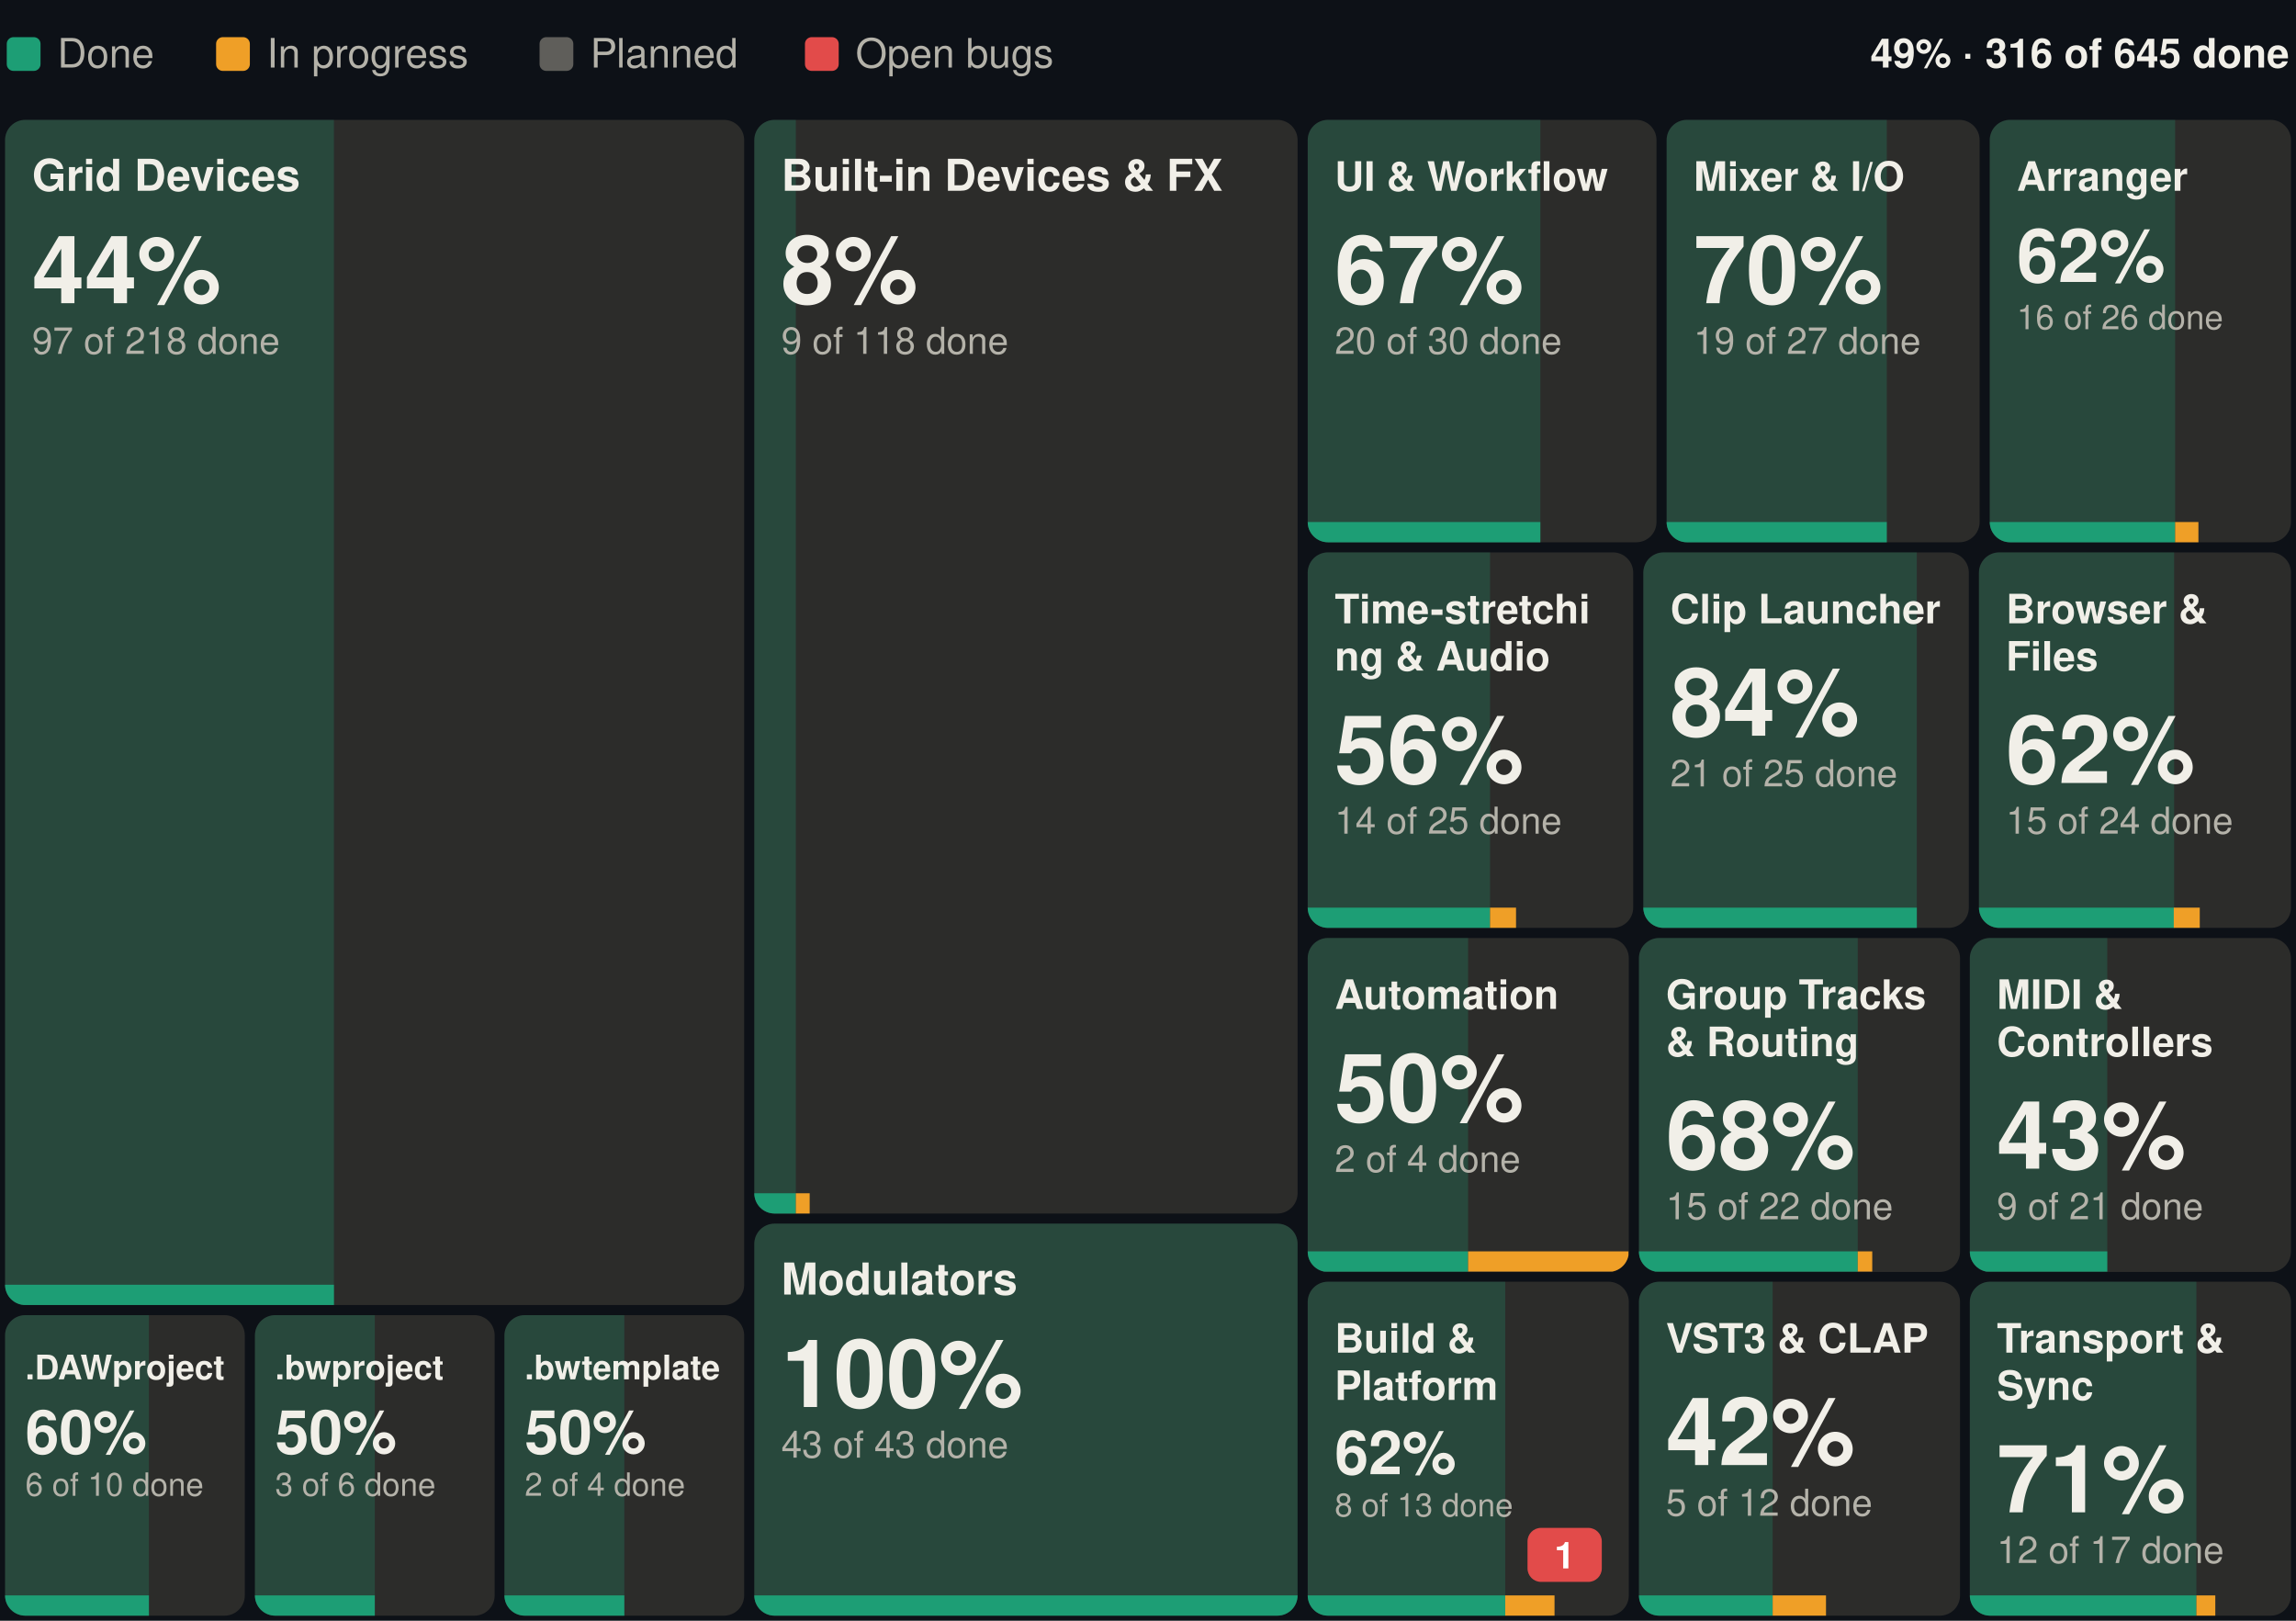
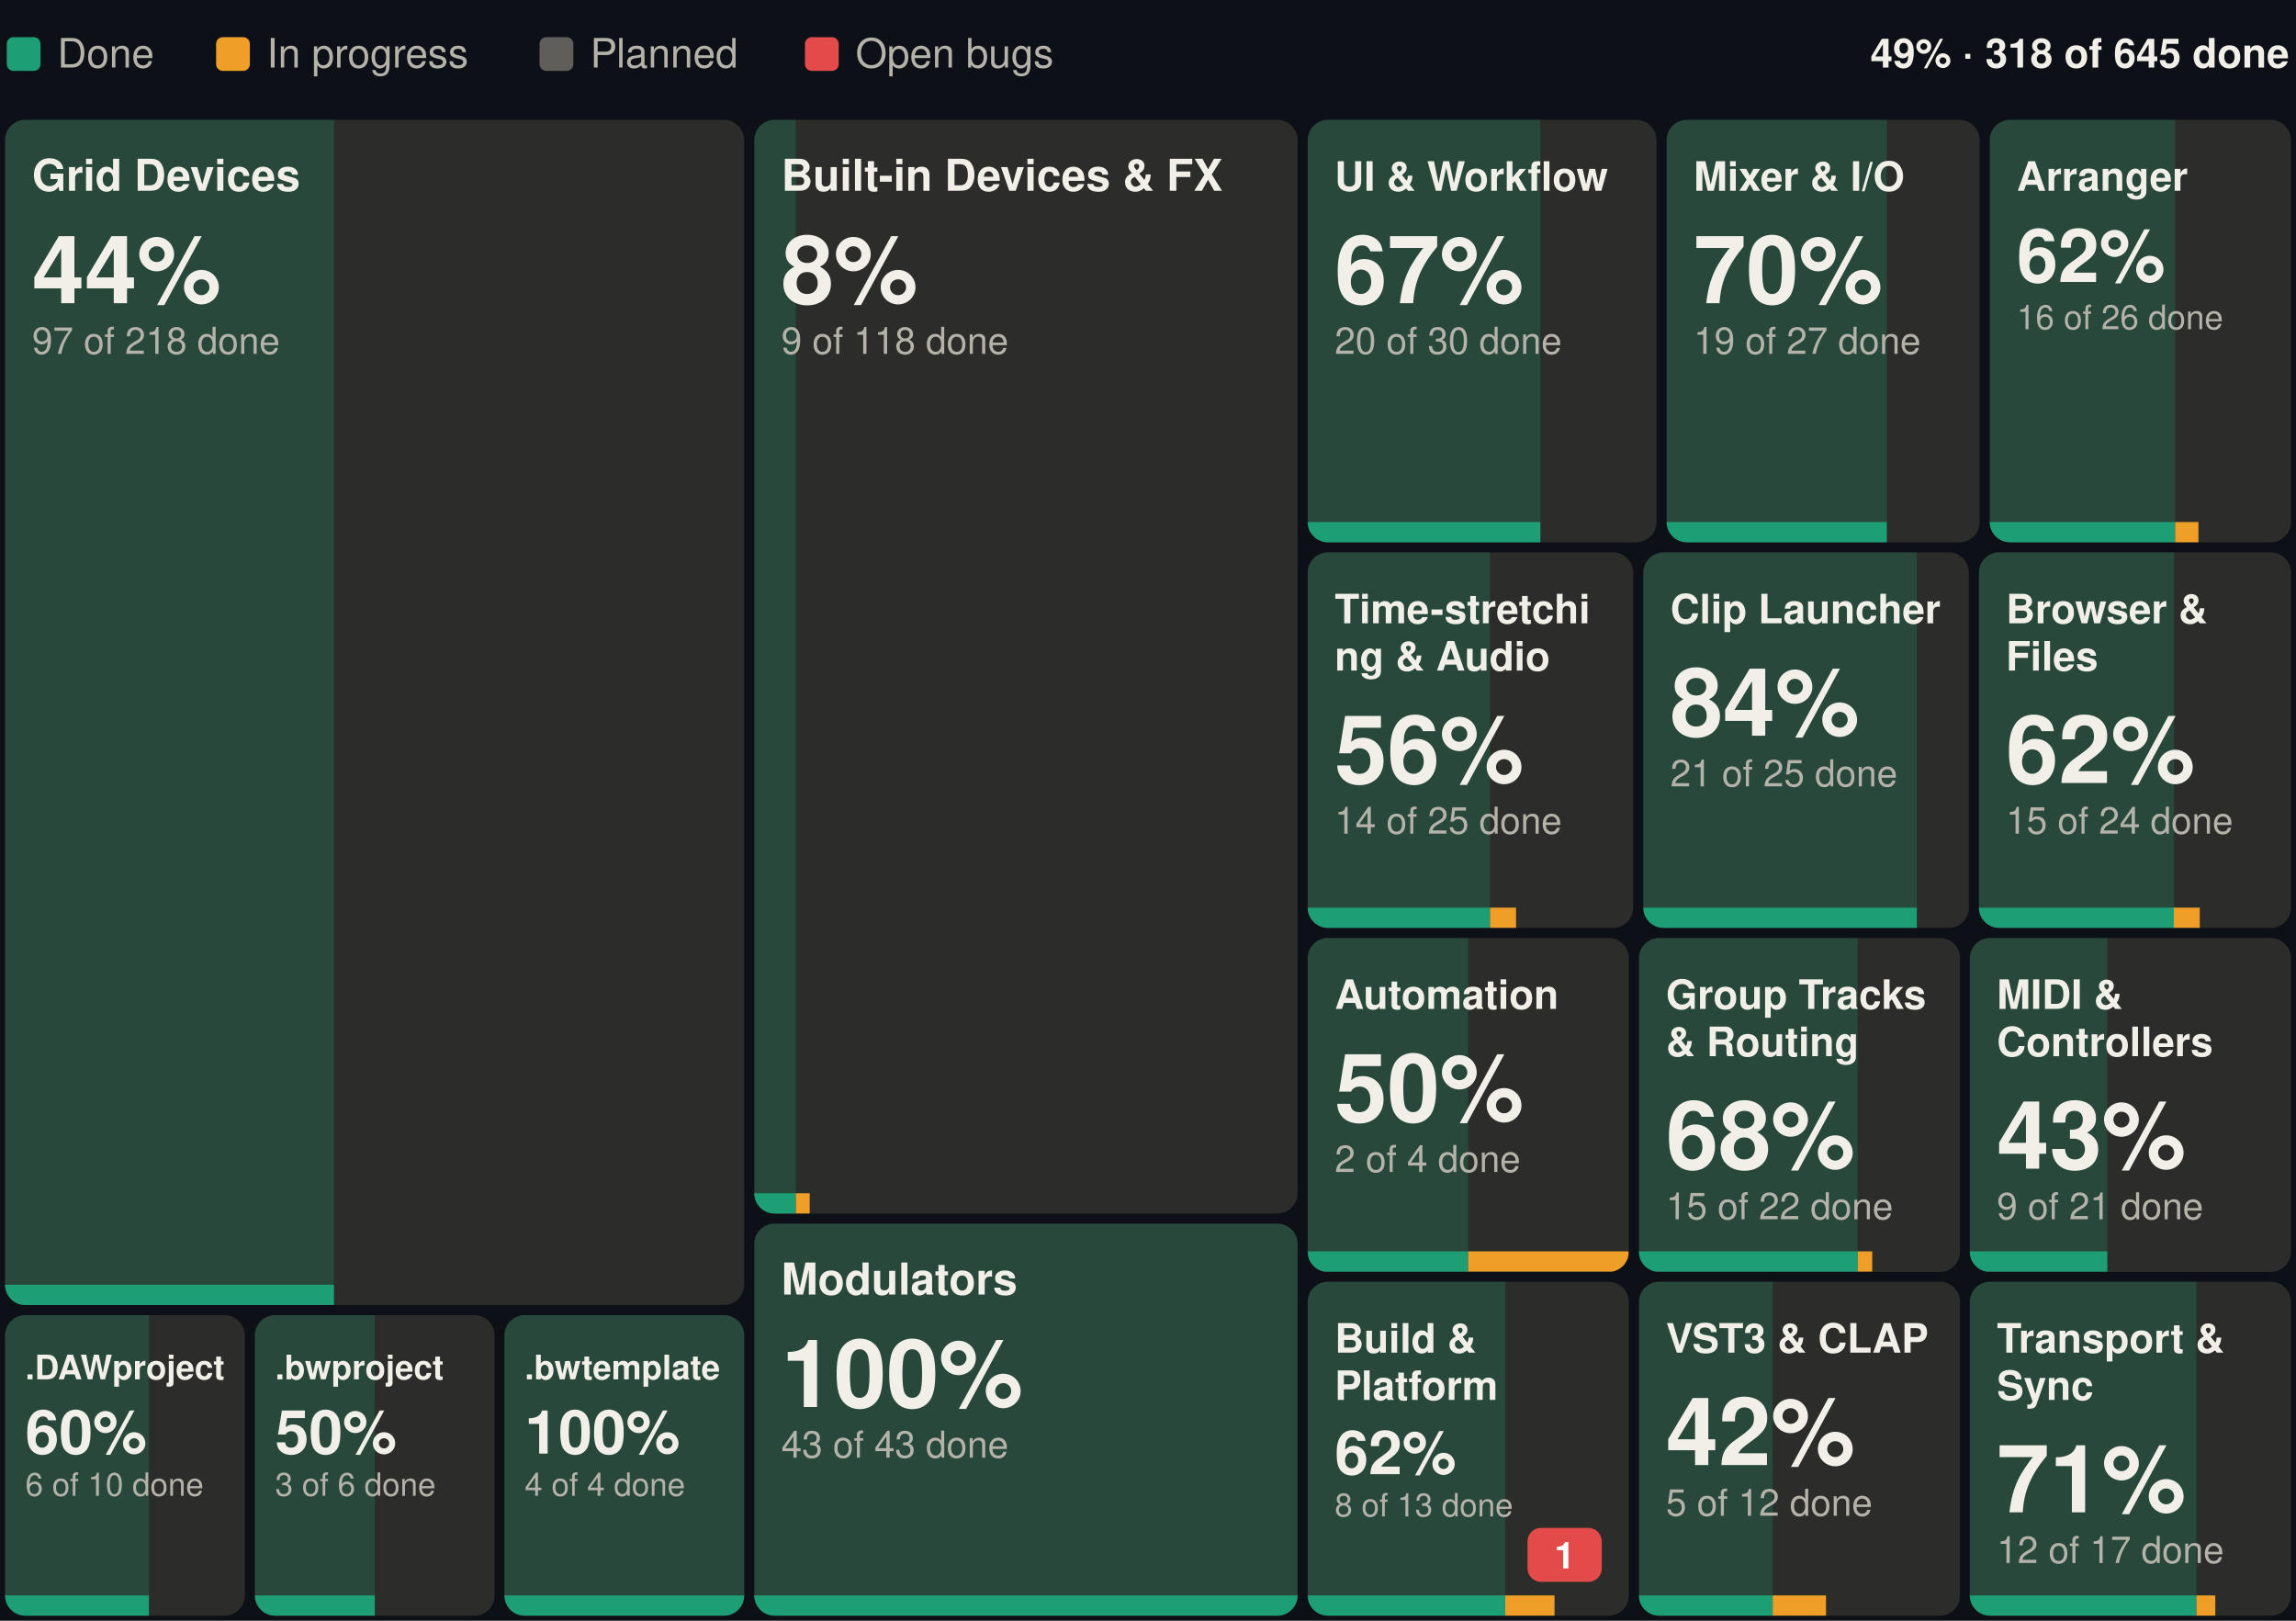
- <svg xmlns="http://www.w3.org/2000/svg" width="680" height="480" viewBox="0 0 680 480" font-family="-apple-system, BlinkMacSystemFont, 'Segoe UI', Helvetica, Arial, sans-serif" role="img" aria-label="Hikaru OpenLive vs Bitwig Studio 5.1.7: 316 of 645 features done">
+ <svg xmlns="http://www.w3.org/2000/svg" width="680" height="480" viewBox="0 0 680 480" font-family="-apple-system, BlinkMacSystemFont, 'Segoe UI', Helvetica, Arial, sans-serif" role="img" aria-label="Hikaru OpenLive vs Bitwig Studio 5.1.7: 318 of 645 features done">
  <rect width="680" height="480" fill="#0d1117" />
-   <text x="678.0" y="20.0" font-size="12" font-weight="600" text-anchor="end" fill="#F1EFE8">49% · 316 of 645 done</text>
+   <text x="678.0" y="20.0" font-size="12" font-weight="600" text-anchor="end" fill="#F1EFE8">49% · 318 of 645 done</text>
  <rect x="2.0" y="11" width="10" height="10" rx="2" fill="#1D9E75" />
  <text x="17.0" y="20.0" font-size="12" fill="#B4B2A9">Done</text>
  <rect x="64.0" y="11" width="10" height="10" rx="2" fill="#EF9F27" />
  <text x="79.0" y="20.0" font-size="12" fill="#B4B2A9">In progress</text>
  <rect x="159.8" y="11" width="10" height="10" rx="2" fill="#5F5E5A" />
  <text x="174.8" y="20.0" font-size="12" fill="#B4B2A9">Planned</text>
  <rect x="238.4" y="11" width="10" height="10" rx="2" fill="#E24B4A" />
  <text x="253.4" y="20.0" font-size="12" fill="#B4B2A9">Open bugs</text>
  <g>
    <clipPath id="b0">
      <rect x="486.7" y="163.6" width="96.4" height="111.2" rx="6" />
    </clipPath>
    <g clip-path="url(#b0)">
      <rect x="486.7" y="163.6" width="96.4" height="111.2" fill="#2C2C2A" />
      <rect x="486.7" y="163.6" width="81.0" height="111.2" fill="#1D9E75" fill-opacity="0.25" />
      <rect x="486.7" y="268.8" width="81.0" height="6" fill="#1D9E75" />
    </g>
    <text x="494.7" y="184.6" font-size="12" font-weight="600" fill="#F1EFE8">Clip Launcher</text>
    <text x="494.7" y="217.9" font-size="28" font-weight="600" fill="#F1EFE8">84%</text>
    <text x="494.7" y="232.9" font-size="11" fill="#B4B2A9">21 of 25 done</text>
  </g>
  <g>
    <clipPath id="b1">
      <rect x="589.3" y="35.5" width="89.2" height="125.1" rx="6" />
    </clipPath>
    <g clip-path="url(#b1)">
      <rect x="589.3" y="35.5" width="89.2" height="125.1" fill="#2C2C2A" />
      <rect x="589.3" y="35.5" width="54.9" height="125.1" fill="#1D9E75" fill-opacity="0.25" />
      <rect x="589.3" y="154.6" width="54.9" height="6" fill="#1D9E75" />
      <rect x="644.2" y="154.6" width="6.9" height="6" fill="#EF9F27" />
    </g>
    <text x="597.3" y="56.5" font-size="12" font-weight="600" fill="#F1EFE8">Arranger</text>
    <text x="597.3" y="83.5" font-size="22" font-weight="600" fill="#F1EFE8">62%</text>
    <text x="597.3" y="97.5" font-size="10" fill="#B4B2A9">16 of 26 done</text>
  </g>
  <g>
    <clipPath id="b2">
      <rect x="583.4" y="379.6" width="95.1" height="98.9" rx="6" />
    </clipPath>
    <g clip-path="url(#b2)">
      <rect x="583.4" y="379.6" width="95.1" height="98.9" fill="#2C2C2A" />
      <rect x="583.4" y="379.6" width="67.1" height="98.9" fill="#1D9E75" fill-opacity="0.25" />
      <rect x="583.4" y="472.5" width="67.1" height="6" fill="#1D9E75" />
      <rect x="650.5" y="472.5" width="5.6" height="6" fill="#EF9F27" />
    </g>
    <text x="591.4" y="400.6" font-size="12" font-weight="600" fill="#F1EFE8">Transport &amp;</text>
    <text x="591.4" y="414.6" font-size="12" font-weight="600" fill="#F1EFE8">Sync</text>
    <text x="591.4" y="447.9" font-size="28" font-weight="600" fill="#F1EFE8">71%</text>
    <text x="591.4" y="462.9" font-size="11" fill="#B4B2A9">12 of 17 done</text>
  </g>
  <g>
    <clipPath id="b3">
      <rect x="485.4" y="277.8" width="95.1" height="98.9" rx="6" />
    </clipPath>
    <g clip-path="url(#b3)">
      <rect x="485.4" y="277.8" width="95.1" height="98.9" fill="#2C2C2A" />
      <rect x="485.4" y="277.8" width="64.8" height="98.9" fill="#1D9E75" fill-opacity="0.25" />
      <rect x="485.4" y="370.6" width="64.8" height="6" fill="#1D9E75" />
      <rect x="550.2" y="370.6" width="4.3" height="6" fill="#EF9F27" />
    </g>
    <text x="493.4" y="298.8" font-size="12" font-weight="600" fill="#F1EFE8">Group Tracks</text>
    <text x="493.4" y="312.8" font-size="12" font-weight="600" fill="#F1EFE8">&amp; Routing</text>
    <text x="493.4" y="346.1" font-size="28" font-weight="600" fill="#F1EFE8">68%</text>
    <text x="493.4" y="361.1" font-size="11" fill="#B4B2A9">15 of 22 done</text>
  </g>
  <g>
    <clipPath id="b4">
      <rect x="387.3" y="163.6" width="96.4" height="111.2" rx="6" />
    </clipPath>
    <g clip-path="url(#b4)">
      <rect x="387.3" y="163.6" width="96.4" height="111.2" fill="#2C2C2A" />
      <rect x="387.3" y="163.6" width="54.0" height="111.2" fill="#1D9E75" fill-opacity="0.25" />
      <rect x="387.3" y="268.8" width="54.0" height="6" fill="#1D9E75" />
      <rect x="441.3" y="268.8" width="7.7" height="6" fill="#EF9F27" />
    </g>
    <text x="395.3" y="184.6" font-size="12" font-weight="600" fill="#F1EFE8">Time-stretchi</text>
    <text x="395.3" y="198.6" font-size="12" font-weight="600" fill="#F1EFE8">ng &amp; Audio</text>
    <text x="395.3" y="231.9" font-size="28" font-weight="600" fill="#F1EFE8">56%</text>
    <text x="395.3" y="246.9" font-size="11" fill="#B4B2A9">14 of 25 done</text>
  </g>
  <g>
    <clipPath id="b5">
      <rect x="223.4" y="35.5" width="160.9" height="323.9" rx="6" />
    </clipPath>
    <g clip-path="url(#b5)">
      <rect x="223.4" y="35.5" width="160.9" height="323.9" fill="#2C2C2A" />
      <rect x="223.4" y="35.5" width="12.3" height="323.9" fill="#1D9E75" fill-opacity="0.25" />
      <rect x="223.4" y="353.4" width="12.3" height="6" fill="#1D9E75" />
      <rect x="235.7" y="353.4" width="4.1" height="6" fill="#EF9F27" />
    </g>
    <text x="231.4" y="56.5" font-size="13" font-weight="600" fill="#F1EFE8">Built-in Devices &amp; FX</text>
    <text x="231.4" y="89.8" font-size="28" font-weight="600" fill="#F1EFE8">8%</text>
    <text x="231.4" y="104.8" font-size="11" fill="#B4B2A9">9 of 118 done</text>
  </g>
  <g>
    <clipPath id="b6">
      <rect x="223.4" y="362.4" width="160.9" height="116.1" rx="6" />
    </clipPath>
    <g clip-path="url(#b6)">
      <rect x="223.4" y="362.4" width="160.9" height="116.1" fill="#2C2C2A" />
      <rect x="223.4" y="362.4" width="160.9" height="116.1" fill="#1D9E75" fill-opacity="0.25" />
      <rect x="223.4" y="472.5" width="160.9" height="6" fill="#1D9E75" />
    </g>
    <text x="231.4" y="383.4" font-size="13" font-weight="600" fill="#F1EFE8">Modulators</text>
    <text x="231.4" y="416.7" font-size="28" font-weight="600" fill="#F1EFE8">100%</text>
    <text x="231.4" y="431.7" font-size="11" fill="#B4B2A9">43 of 43 done</text>
  </g>
  <g>
    <clipPath id="b7">
      <rect x="1.5" y="35.5" width="218.9" height="351.0" rx="6" />
    </clipPath>
    <g clip-path="url(#b7)">
      <rect x="1.5" y="35.5" width="218.9" height="351.0" fill="#2C2C2A" />
      <rect x="1.5" y="35.5" width="97.4" height="351.0" fill="#1D9E75" fill-opacity="0.25" />
      <rect x="1.5" y="380.5" width="97.4" height="6" fill="#1D9E75" />
    </g>
    <text x="9.5" y="56.5" font-size="13" font-weight="600" fill="#F1EFE8">Grid Devices</text>
    <text x="9.5" y="89.8" font-size="28" font-weight="600" fill="#F1EFE8">44%</text>
    <text x="9.5" y="104.8" font-size="11" fill="#B4B2A9">97 of 218 done</text>
  </g>
  <g>
    <clipPath id="b8">
      <rect x="493.6" y="35.5" width="92.7" height="125.1" rx="6" />
    </clipPath>
    <g clip-path="url(#b8)">
      <rect x="493.6" y="35.5" width="92.7" height="125.1" fill="#2C2C2A" />
      <rect x="493.6" y="35.5" width="65.2" height="125.1" fill="#1D9E75" fill-opacity="0.25" />
      <rect x="493.6" y="154.6" width="65.2" height="6" fill="#1D9E75" />
    </g>
    <text x="501.6" y="56.5" font-size="12" font-weight="600" fill="#F1EFE8">Mixer &amp; I/O</text>
    <text x="501.6" y="89.8" font-size="28" font-weight="600" fill="#F1EFE8">70%</text>
    <text x="501.6" y="104.8" font-size="11" fill="#B4B2A9">19 of 27 done</text>
  </g>
  <g>
    <clipPath id="b9">
      <rect x="586.1" y="163.6" width="92.4" height="111.2" rx="6" />
    </clipPath>
    <g clip-path="url(#b9)">
      <rect x="586.1" y="163.6" width="92.4" height="111.2" fill="#2C2C2A" />
      <rect x="586.1" y="163.6" width="57.8" height="111.2" fill="#1D9E75" fill-opacity="0.25" />
      <rect x="586.1" y="268.8" width="57.8" height="6" fill="#1D9E75" />
      <rect x="643.8" y="268.8" width="7.7" height="6" fill="#EF9F27" />
    </g>
    <text x="594.1" y="184.6" font-size="12" font-weight="600" fill="#F1EFE8">Browser &amp;</text>
    <text x="594.1" y="198.6" font-size="12" font-weight="600" fill="#F1EFE8">Files</text>
    <text x="594.1" y="231.9" font-size="28" font-weight="600" fill="#F1EFE8">62%</text>
    <text x="594.1" y="246.9" font-size="11" fill="#B4B2A9">15 of 24 done</text>
  </g>
  <g>
    <clipPath id="b10">
      <rect x="583.4" y="277.8" width="95.1" height="98.9" rx="6" />
    </clipPath>
    <g clip-path="url(#b10)">
      <rect x="583.4" y="277.8" width="95.1" height="98.9" fill="#2C2C2A" />
      <rect x="583.4" y="277.8" width="40.7" height="98.9" fill="#1D9E75" fill-opacity="0.25" />
      <rect x="583.4" y="370.6" width="40.7" height="6" fill="#1D9E75" />
    </g>
    <text x="591.4" y="298.8" font-size="12" font-weight="600" fill="#F1EFE8">MIDI &amp;</text>
    <text x="591.4" y="312.8" font-size="12" font-weight="600" fill="#F1EFE8">Controllers</text>
    <text x="591.4" y="346.1" font-size="28" font-weight="600" fill="#F1EFE8">43%</text>
    <text x="591.4" y="361.1" font-size="11" fill="#B4B2A9">9 of 21 done</text>
  </g>
  <g>
    <clipPath id="b11">
      <rect x="387.3" y="35.5" width="103.3" height="125.1" rx="6" />
    </clipPath>
    <g clip-path="url(#b11)">
      <rect x="387.3" y="35.5" width="103.3" height="125.1" fill="#2C2C2A" />
      <rect x="387.3" y="35.5" width="68.9" height="125.1" fill="#1D9E75" fill-opacity="0.25" />
      <rect x="387.3" y="154.6" width="68.9" height="6" fill="#1D9E75" />
    </g>
    <text x="395.3" y="56.5" font-size="12" font-weight="600" fill="#F1EFE8">UI &amp; Workflow</text>
    <text x="395.3" y="89.8" font-size="28" font-weight="600" fill="#F1EFE8">67%</text>
    <text x="395.3" y="104.8" font-size="11" fill="#B4B2A9">20 of 30 done</text>
  </g>
  <g>
    <clipPath id="b12">
      <rect x="387.3" y="379.6" width="95.1" height="98.9" rx="6" />
    </clipPath>
    <g clip-path="url(#b12)">
      <rect x="387.3" y="379.6" width="95.1" height="98.9" fill="#2C2C2A" />
      <rect x="387.3" y="379.6" width="58.5" height="98.9" fill="#1D9E75" fill-opacity="0.25" />
      <rect x="387.3" y="472.5" width="58.5" height="6" fill="#1D9E75" />
      <rect x="445.8" y="472.5" width="14.6" height="6" fill="#EF9F27" />
    </g>
    <text x="395.3" y="400.6" font-size="12" font-weight="600" fill="#F1EFE8">Build &amp;</text>
    <text x="395.3" y="414.6" font-size="12" font-weight="600" fill="#F1EFE8">Platform</text>
    <text x="395.3" y="436.6" font-size="18" font-weight="600" fill="#F1EFE8">62%</text>
    <text x="395.3" y="449.1" font-size="9.5" fill="#B4B2A9">8 of 13 done</text>
    <rect x="452.4" y="452.5" width="22.0" height="16.0" rx="4" fill="#E24B4A" />
    <text x="463.4" y="464.5" font-size="11" font-weight="600" text-anchor="middle" fill="#ffffff">1</text>
  </g>
  <g>
    <clipPath id="b13">
      <rect x="485.4" y="379.6" width="95.1" height="98.9" rx="6" />
    </clipPath>
    <g clip-path="url(#b13)">
      <rect x="485.4" y="379.6" width="95.1" height="98.9" fill="#2C2C2A" />
      <rect x="485.4" y="379.6" width="39.6" height="98.9" fill="#1D9E75" fill-opacity="0.25" />
      <rect x="485.4" y="472.5" width="39.6" height="6" fill="#1D9E75" />
      <rect x="525.0" y="472.5" width="15.8" height="6" fill="#EF9F27" />
    </g>
    <text x="493.4" y="400.6" font-size="12" font-weight="600" fill="#F1EFE8">VST3 &amp; CLAP</text>
    <text x="493.4" y="433.9" font-size="28" font-weight="600" fill="#F1EFE8">42%</text>
    <text x="493.4" y="448.9" font-size="11" fill="#B4B2A9">5 of 12 done</text>
  </g>
  <g>
    <clipPath id="b14">
      <rect x="387.3" y="277.8" width="95.1" height="98.9" rx="6" />
    </clipPath>
    <g clip-path="url(#b14)">
      <rect x="387.3" y="277.8" width="95.1" height="98.9" fill="#2C2C2A" />
      <rect x="387.3" y="277.8" width="47.5" height="98.9" fill="#1D9E75" fill-opacity="0.25" />
      <rect x="387.3" y="370.6" width="47.5" height="6" fill="#1D9E75" />
      <rect x="434.8" y="370.6" width="47.5" height="6" fill="#EF9F27" />
    </g>
    <text x="395.3" y="298.8" font-size="12" font-weight="600" fill="#F1EFE8">Automation</text>
    <text x="395.3" y="332.1" font-size="28" font-weight="600" fill="#F1EFE8">50%</text>
    <text x="395.3" y="347.1" font-size="11" fill="#B4B2A9">2 of 4 done</text>
  </g>
  <g>
    <clipPath id="b15">
      <rect x="1.5" y="389.5" width="71.0" height="89.0" rx="6" />
    </clipPath>
    <g clip-path="url(#b15)">
      <rect x="1.5" y="389.5" width="71.0" height="89.0" fill="#2C2C2A" />
      <rect x="1.5" y="389.5" width="42.6" height="89.0" fill="#1D9E75" fill-opacity="0.25" />
      <rect x="1.5" y="472.5" width="42.6" height="6" fill="#1D9E75" />
    </g>
    <text x="7.5" y="408.5" font-size="10" font-weight="600" fill="#F1EFE8">.DAWproject</text>
    <text x="7.5" y="430.5" font-size="18" font-weight="600" fill="#F1EFE8">60%</text>
    <text x="7.5" y="443.0" font-size="9.5" fill="#B4B2A9">6 of 10 done</text>
  </g>
  <g>
    <clipPath id="b16">
      <rect x="75.5" y="389.5" width="71.0" height="89.0" rx="6" />
    </clipPath>
    <g clip-path="url(#b16)">
      <rect x="75.5" y="389.5" width="71.0" height="89.0" fill="#2C2C2A" />
      <rect x="75.5" y="389.5" width="35.5" height="89.0" fill="#1D9E75" fill-opacity="0.25" />
      <rect x="75.5" y="472.5" width="35.5" height="6" fill="#1D9E75" />
    </g>
    <text x="81.5" y="408.5" font-size="10" font-weight="600" fill="#F1EFE8">.bwproject</text>
    <text x="81.5" y="430.5" font-size="18" font-weight="600" fill="#F1EFE8">50%</text>
    <text x="81.5" y="443.0" font-size="9.5" fill="#B4B2A9">3 of 6 done</text>
  </g>
  <g>
    <clipPath id="b17">
      <rect x="149.4" y="389.5" width="71.0" height="89.0" rx="6" />
    </clipPath>
    <g clip-path="url(#b17)">
      <rect x="149.4" y="389.5" width="71.0" height="89.0" fill="#2C2C2A" />
-       <rect x="149.4" y="389.5" width="35.5" height="89.0" fill="#1D9E75" fill-opacity="0.25" />
-       <rect x="149.4" y="472.5" width="35.5" height="6" fill="#1D9E75" />
+       <rect x="149.4" y="389.5" width="71.0" height="89.0" fill="#1D9E75" fill-opacity="0.25" />
+       <rect x="149.4" y="472.5" width="71.0" height="6" fill="#1D9E75" />
    </g>
    <text x="155.4" y="408.5" font-size="10" font-weight="600" fill="#F1EFE8">.bwtemplate</text>
-     <text x="155.4" y="430.5" font-size="18" font-weight="600" fill="#F1EFE8">50%</text>
-     <text x="155.4" y="443.0" font-size="9.5" fill="#B4B2A9">2 of 4 done</text>
+     <text x="155.4" y="430.5" font-size="18" font-weight="600" fill="#F1EFE8">100%</text>
+     <text x="155.4" y="443.0" font-size="9.5" fill="#B4B2A9">4 of 4 done</text>
  </g>
</svg>
